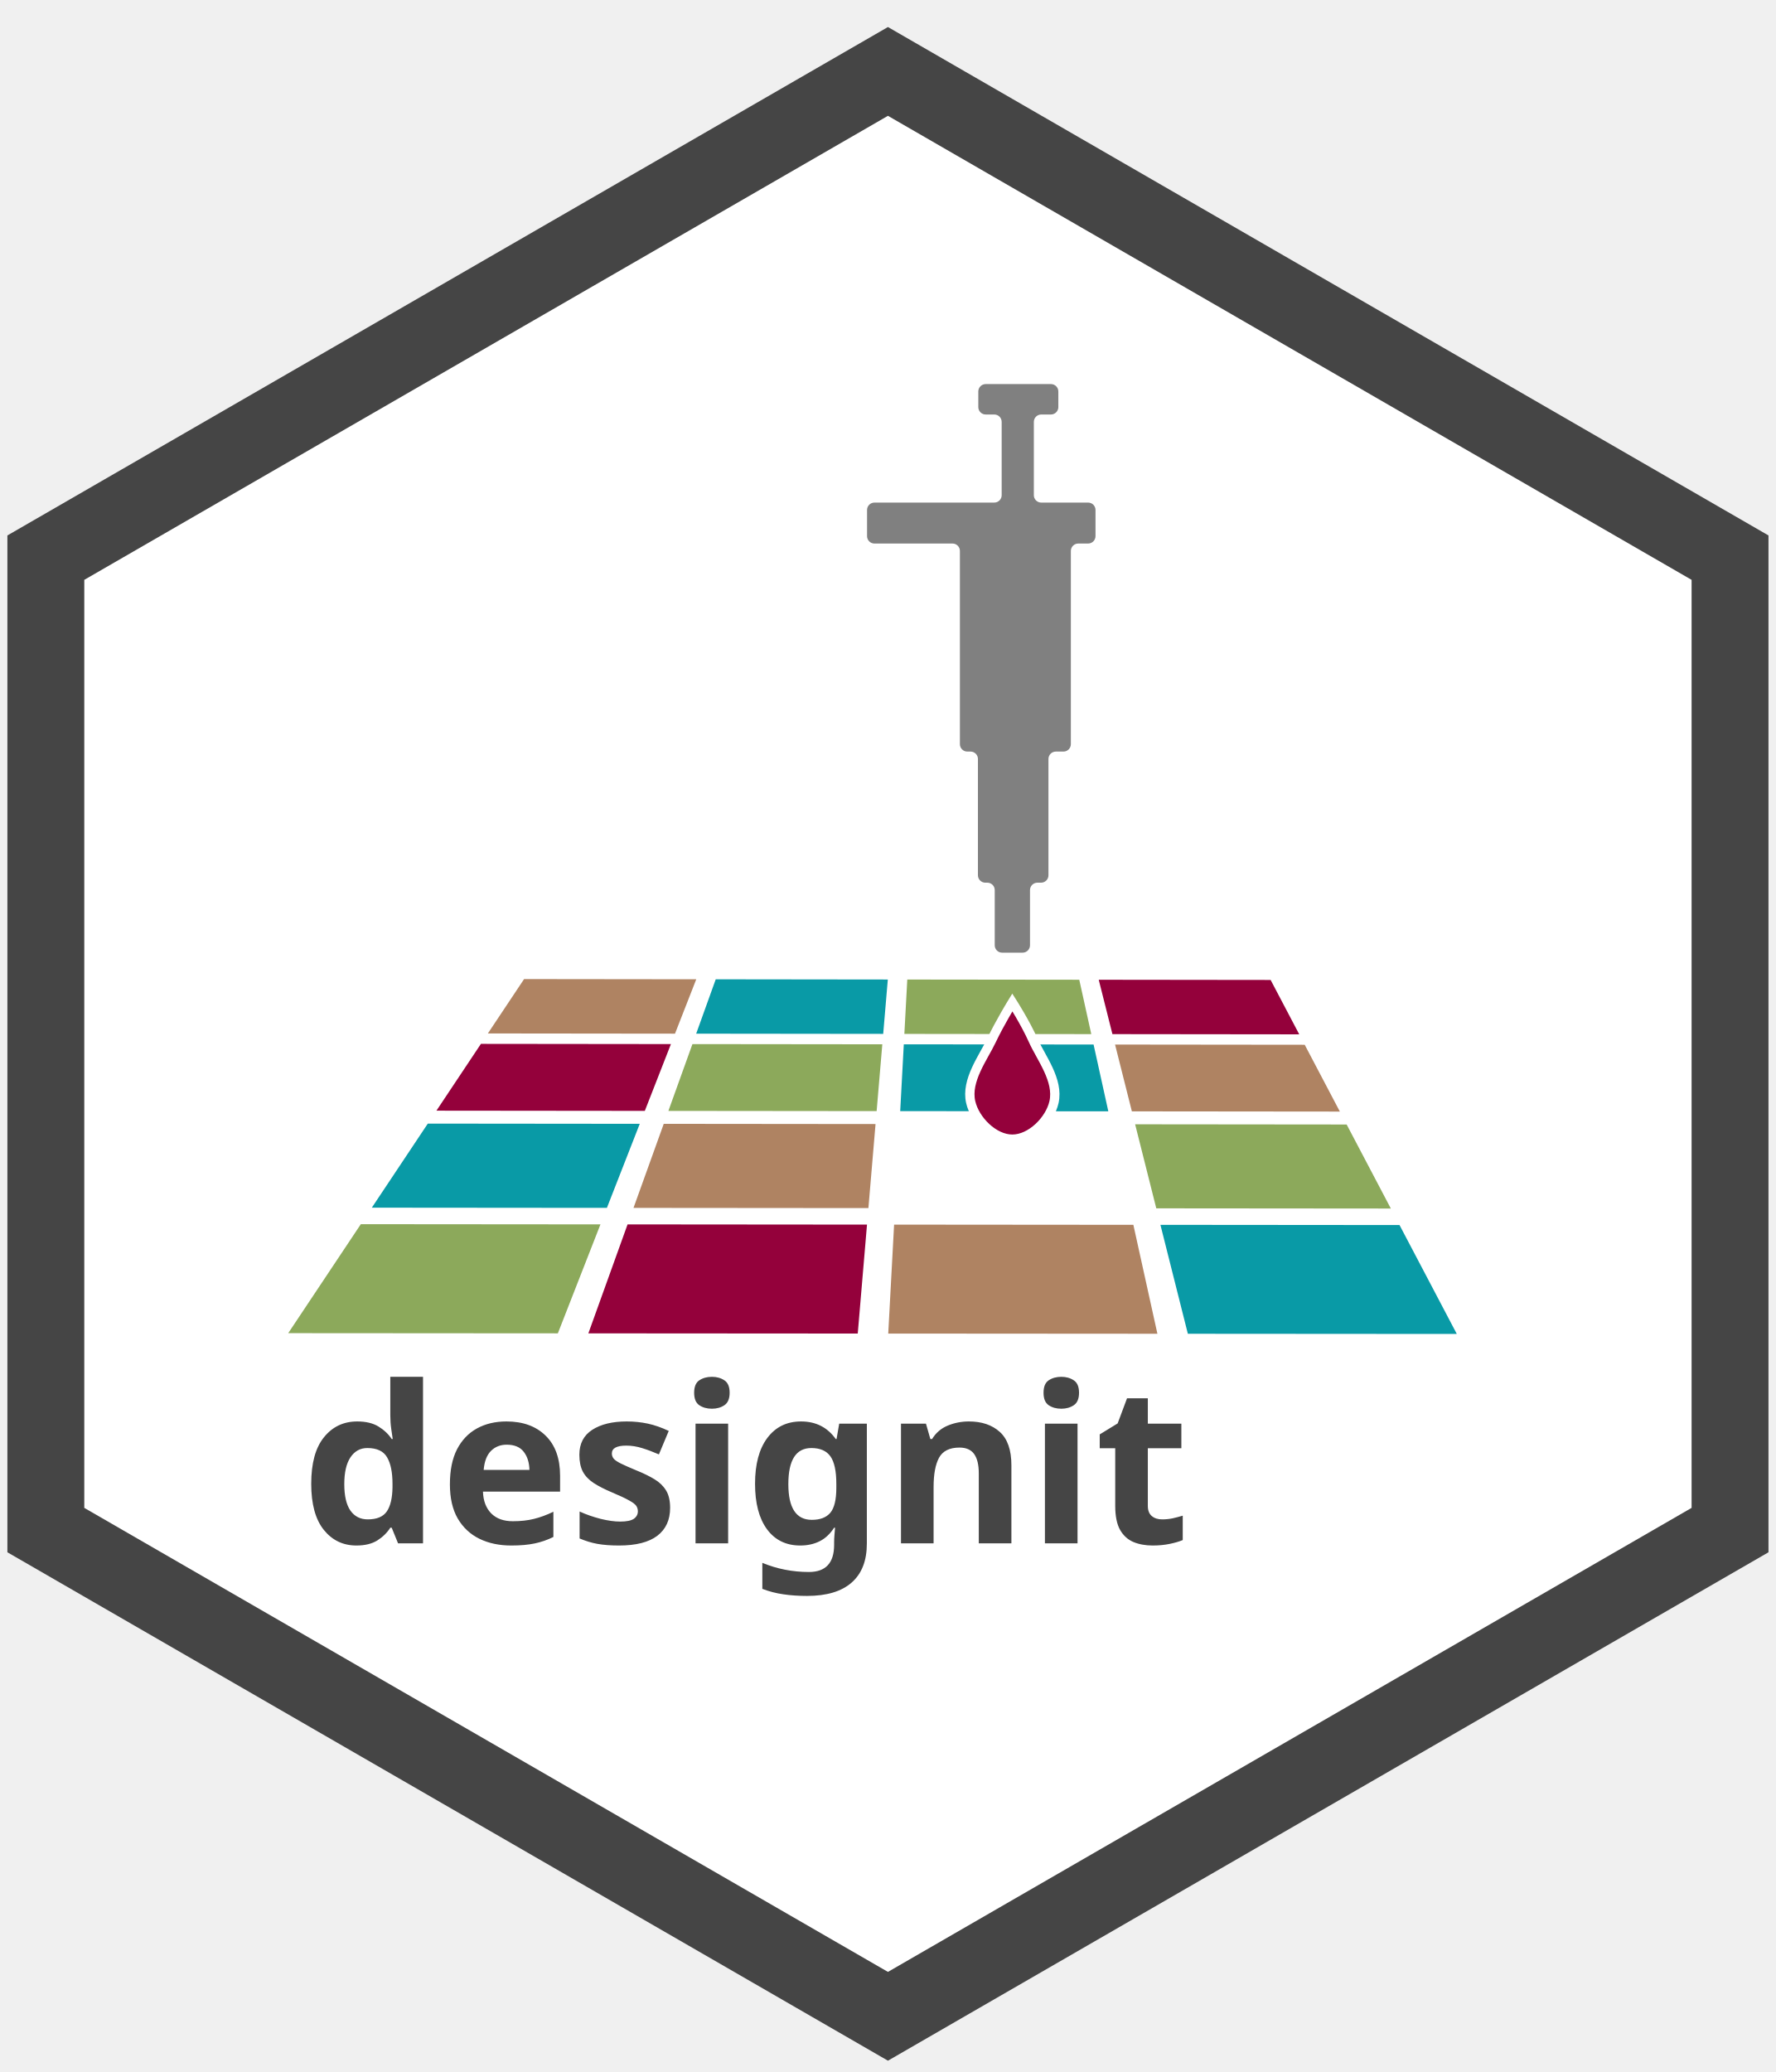
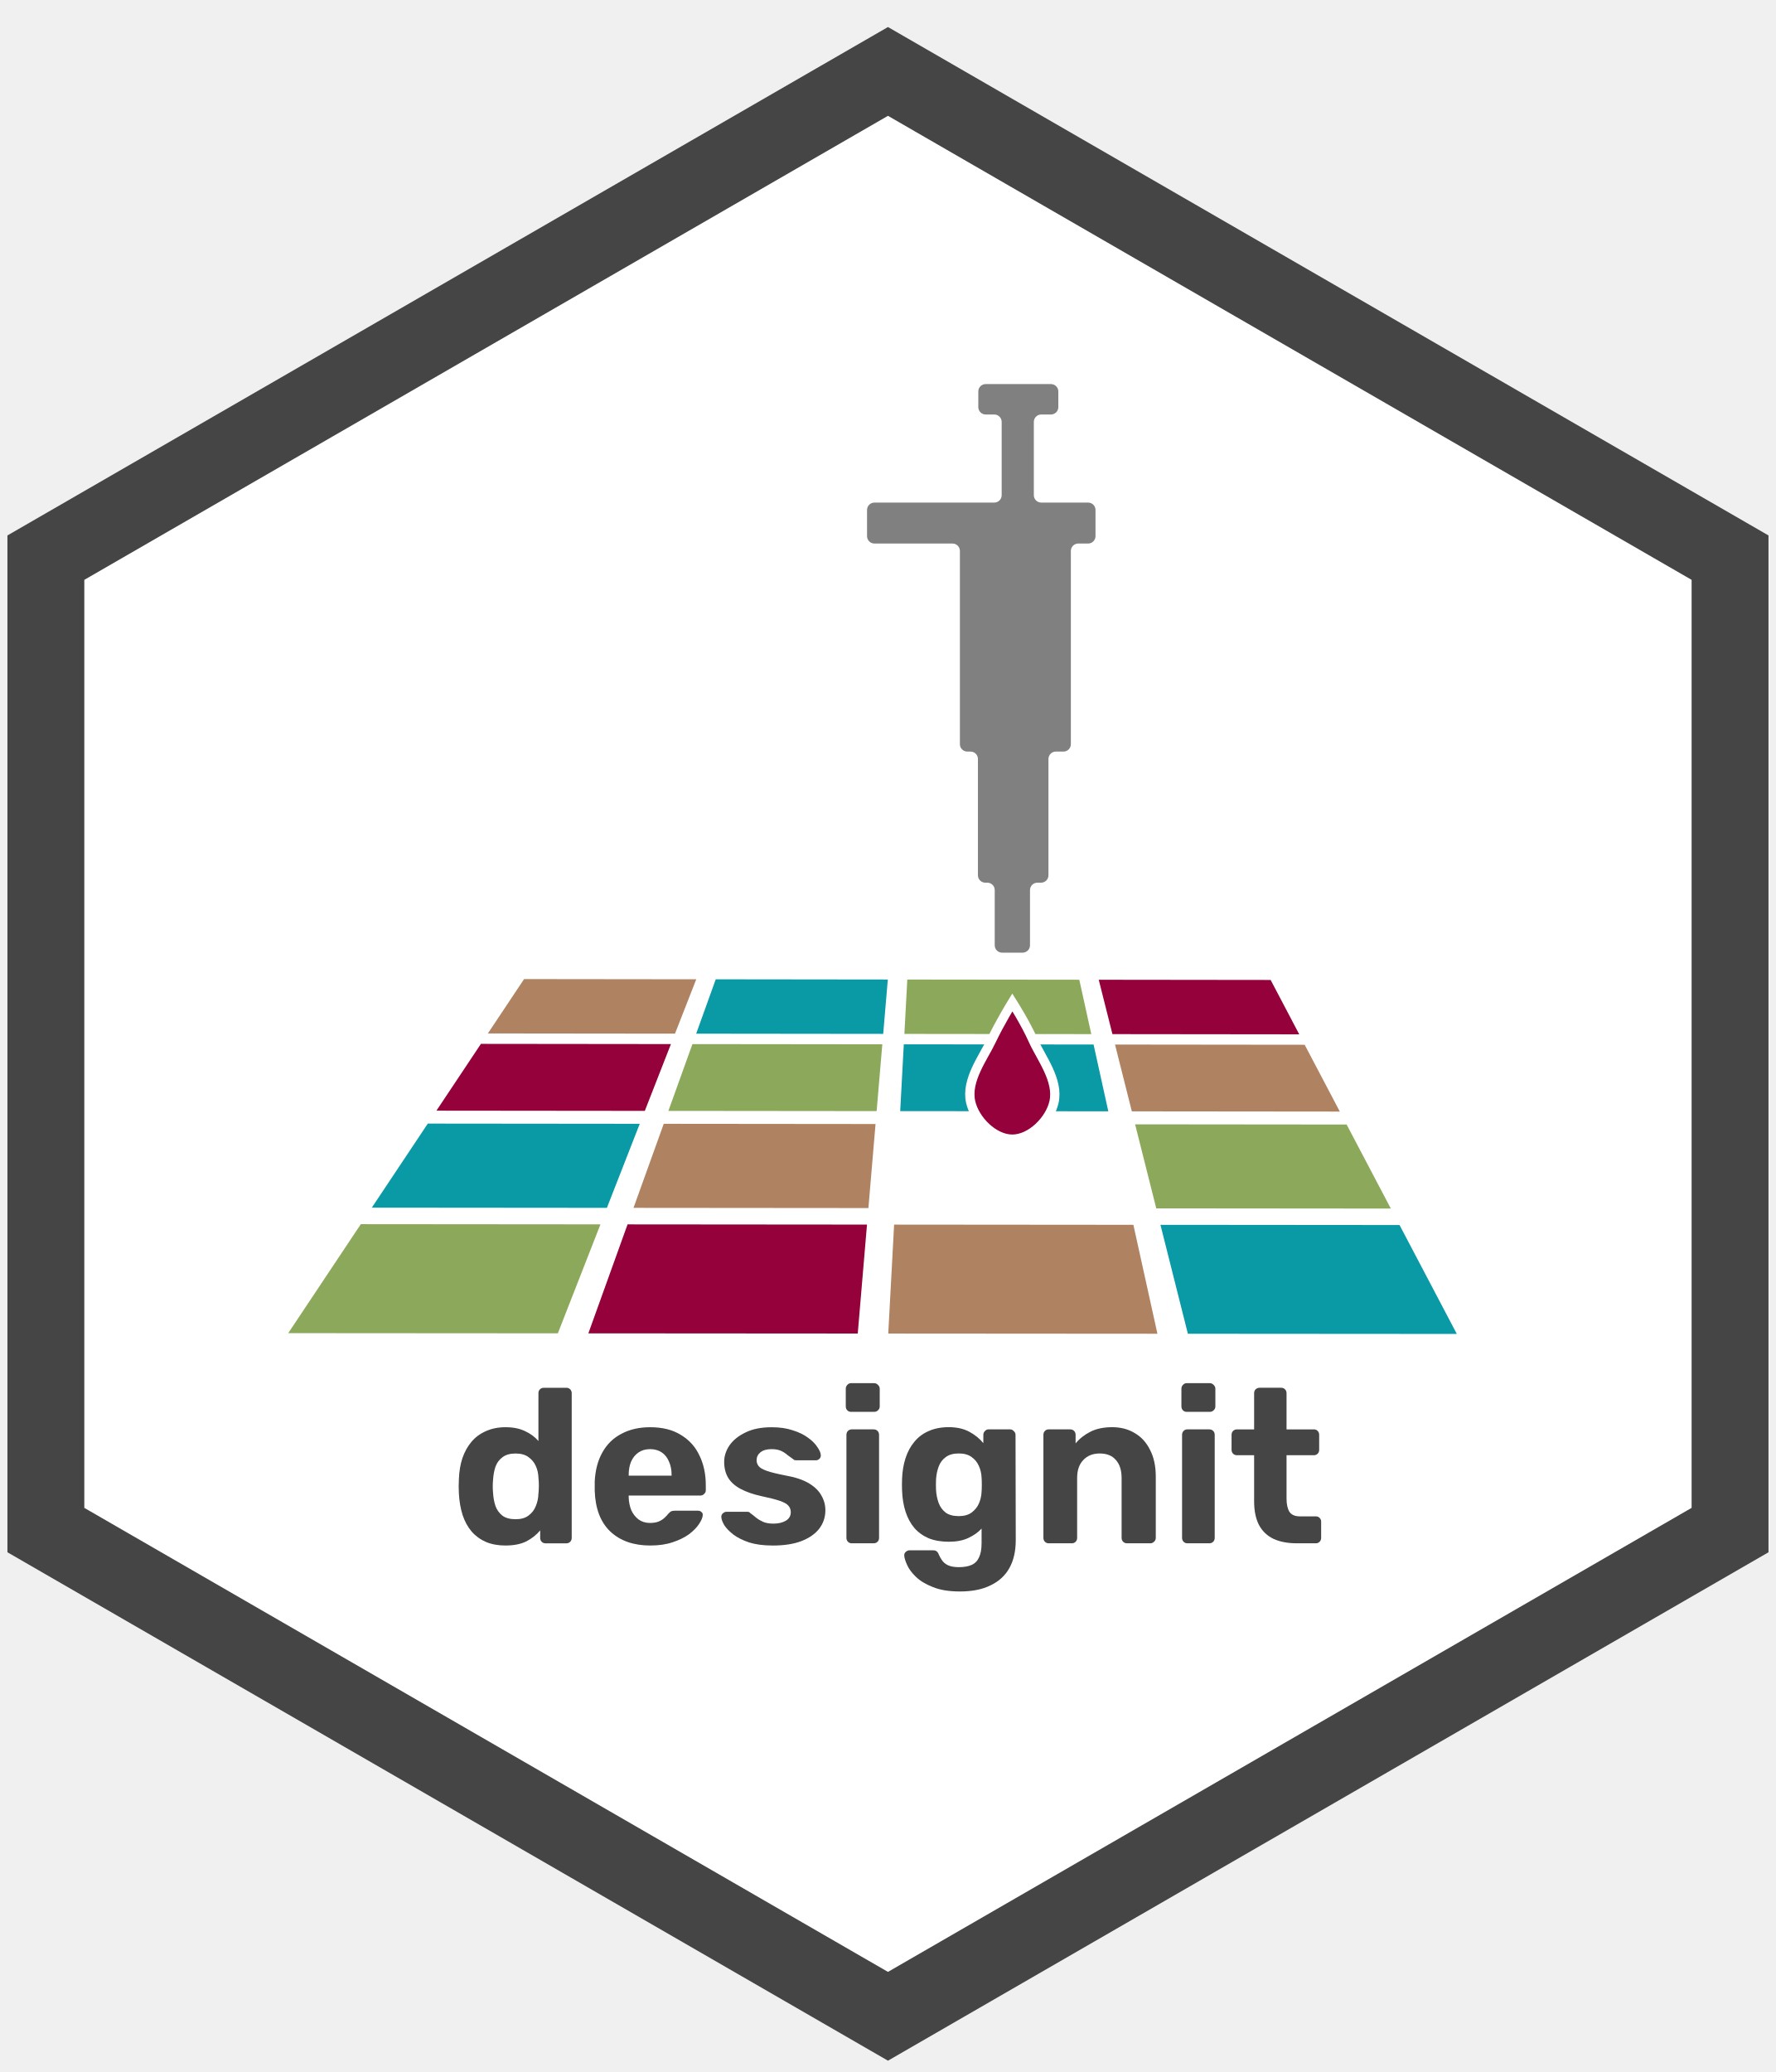
- <svg xmlns="http://www.w3.org/2000/svg" version="1.1" id="svg32" width="240" height="280" viewBox="0 0 240 280" xml:space="preserve">
-   <defs id="defs36">
-     <rect x="234.921" y="834.921" width="382.54" height="96.825" id="rect6134" />
-   </defs>
-   <g id="g38" transform="translate(40.95036,49.72405)">
-     <path style="display:none;fill:#454545;fill-opacity:0.553;stroke-width:5.669;stop-color:#000000" d="m 275.912,530.223 454.385,0.534 113.311,215.447 -711.244,-0.483 z" id="rect3748" />
-     <path style="fill:#ffffff;fill-opacity:1;stroke:#454545;stroke-width:34.941;stroke-dasharray:none;stroke-opacity:1;stop-color:#000000" id="path3174" d="m 600.125,360.614 -382.665,220.932 -382.665,-220.932 0,-441.863 382.665,-220.932 382.665,220.932 z" transform="matrix(0.2973993,0,0,0.2973993,14.37709,49.79679)" />
-     <path id="rect6130" style="fill:#808080;fill-opacity:1;stroke:none;stroke-width:3.357;stroke-dasharray:none;stroke-opacity:1" d="M 91.262,3.178 V 5.289 a 1,1 45 0 0 1,1 h 1.158 a 1,1 45 0 1 1,1 v 9.903 a 1,1 135 0 1 -1,1 H 77.226 a 1,1 135 0 0 -1,1 v 3.535 a 1,1 45 0 0 1,1 l 10.549,0 a 1,1 45 0 1 1,1 v 26.113 a 1,1 45 0 0 1,1 h 0.437 a 1,1 45 0 1 1,1 v 15.717 a 1,1 45 0 0 1,1 h 0.269 a 1,1 45 0 1 1,1 v 7.457 a 1,1 45 0 0 1,1 h 2.767 a 1,1 135 0 0 1,-1 v -7.457 a 1,1 135 0 1 1,-1 h 0.494 a 1,1 135 0 0 1,-1 V 52.84 a 1,1 135 0 1 1,-1 h 1.028 a 1,1 135 0 0 1,-1 V 24.727 a 1,1 135 0 1 1,-1 l 1.331,0 a 1,1 135 0 0 1,-1 l 0,-3.535 a 1,1 45 0 0 -1,-1 h -6.334 a 1,1 45 0 1 -1,-1 V 7.289 a 1,1 135 0 1 1,-1 h 1.31 a 1,1 135 0 0 1,-1 V 3.178 a 1,1 45 0 0 -1,-1 h -8.815 a 1,1 135 0 0 -1,1 z" />
-     <text xml:space="preserve" style="font-style:normal;font-variant:normal;font-weight:normal;font-stretch:normal;font-size:29.605px;font-family:'Roche Sans';-inkscape-font-specification:'Roche Sans';fill:#454545;fill-opacity:1;stroke:none;stroke-width:3.357;stroke-dasharray:none;stroke-opacity:1;stop-color:#000000" x="79.05" y="158.832" id="text6140">
-       <tspan id="tspan6138" x="79.05" y="158.832" style="font-style:normal;font-variant:normal;font-weight:600;font-stretch:normal;font-family:Rubik;-inkscape-font-specification:'Rubik Semi-Bold';text-align:center;text-anchor:middle;fill:#454545;fill-opacity:1;stroke-width:3.357;stroke-dasharray:none">designit</tspan>
-     </text>
-     <path style="fill:#8ca95b;fill-opacity:1;stroke:none;stroke-width:2.262;stroke-dasharray:none;stop-color:#000000" d="m 40.197,115.732 -32.384,-0.027 -9.811,14.728 36.438,0.025 z" id="path8968" />
-     <path style="fill:#099aa6;fill-opacity:1;stroke:none;stroke-width:2.262;stroke-dasharray:none;stop-color:#000000" d="m 45.509,102.143 -28.644,-0.028 -7.566,11.359 31.77,0.027 z" id="path8966" />
-     <path style="fill:#94013b;fill-opacity:1;stroke:none;stroke-width:2.262;stroke-dasharray:none;stop-color:#000000" d="m 49.722,91.367 -25.678,-0.028 -6.013,9.027 28.162,0.028 z" id="path8964" />
-     <path style="fill:#af8362;fill-opacity:1;stroke:none;stroke-width:2.262;stroke-dasharray:none;stop-color:#000000" d="m 53.145,82.611 -23.269,-0.027 -4.894,7.347 25.29,0.028 z" id="path8962" />
-     <path style="fill:#94013b;fill-opacity:1;stroke:none;stroke-width:2.262;stroke-dasharray:none;stop-color:#000000" d="m 76.22,115.762 -32.359,-0.027 -5.298,14.725 36.407,0.025 z" id="path8960" />
-     <path style="fill:#af8362;fill-opacity:1;stroke:none;stroke-width:2.262;stroke-dasharray:none;stop-color:#000000" d="m 77.374,102.174 -28.624,-0.028 -4.086,11.358 31.746,0.027 z" id="path8958" />
-     <path style="fill:#8ca95b;fill-opacity:1;stroke:none;stroke-width:2.262;stroke-dasharray:none;stop-color:#000000" d="m 78.289,91.398 -25.662,-0.028 -3.248,9.028 28.143,0.028 z" id="path8956" />
-     <path style="fill:#099aa6;fill-opacity:1;stroke:none;stroke-width:2.262;stroke-dasharray:none;stop-color:#000000" d="M 79.033,82.642 55.777,82.614 53.134,89.961 78.409,89.989 Z" id="path8954" />
-     <path style="fill:#af8362;fill-opacity:1;stroke:none;stroke-width:2.262;stroke-dasharray:none;stop-color:#000000" d="m 112.217,115.792 -32.335,-0.027 -0.792,14.723 36.376,0.025 z" id="path8952" />
-     <path style="fill:#ffffff;fill-opacity:0;stroke:none;stroke-width:2.262;stroke-dasharray:none;stop-color:#000000" d="m 109.218,102.205 -28.605,-0.028 -0.611,11.358 31.723,0.027 z" id="path8950" />
-     <path style="fill:#099aa6;fill-opacity:1;stroke:none;stroke-width:2.262;stroke-dasharray:none;stop-color:#000000" d="m 106.84,91.428 -25.647,-0.028 -0.486,9.028 28.125,0.028 z" id="path8948" />
-     <path style="fill:#8ca95b;fill-opacity:1;stroke:none;stroke-width:2.262;stroke-dasharray:none;stop-color:#000000" d="m 104.907,82.672 -23.243,-0.027 -0.395,7.348 25.26,0.028 z" id="path8946" />
-     <path style="fill:#099aa6;fill-opacity:1;stroke:none;stroke-width:2.262;stroke-dasharray:none;stop-color:#000000" d="m 148.187,115.822 -32.312,-0.027 3.706,14.72 36.347,0.025 z" id="path8944" />
-     <path style="fill:#8ca95b;fill-opacity:1;stroke:none;stroke-width:2.262;stroke-dasharray:none;stop-color:#000000" d="m 141.042,102.236 -28.587,-0.028 2.859,11.357 31.701,0.027 z" id="path8942" />
-     <path style="fill:#af8362;fill-opacity:1;stroke:none;stroke-width:2.262;stroke-dasharray:none;stop-color:#000000" d="m 135.374,91.46 -25.632,-0.028 2.273,9.028 28.108,0.028 z" id="path8940" />
-     <path style="fill:#94013b;fill-opacity:1;stroke:none;stroke-width:2.262;stroke-dasharray:none;stop-color:#000000" d="m 130.768,82.702 -23.231,-0.027 1.85,7.348 25.246,0.028 z" id="rect3391" />
-     <path id="path1019" style="fill:#94013b;fill-opacity:1;stroke:#ffffff;stroke-width:5.669;stroke-dasharray:none;stroke-opacity:1" d="m 564.673,544.417 c 0,0 -7.7,12.539 -12.674,23.07 -4.974,10.531 -15.71,24.381 -12.674,37.608 2.534,11.039 14.023,22.581 25.348,22.57 11.301,-0.011 22.875,-11.543 25.348,-22.57 2.98,-13.286 -7.928,-26.988 -12.674,-37.608 -4.746,-10.62 -12.674,-23.07 -12.674,-23.07 z" class="UnoptimicedTransforms" transform="matrix(0.2220409,0,0,0.2220409,-29.5169,-35.14751)" />
+ <svg xmlns="http://www.w3.org/2000/svg" width="240" height="280" version="1.1" viewBox="0 0 240 280" xml:space="preserve">
+   <g transform="translate(40.95 49.724)">
+     <path d="m275.91 530.22 454.38 0.534 113.31 215.45-711.24-0.483z" display="none" fill="#454545" fill-opacity=".553" stop-color="#000000" stroke-width="5.669" />
+     <path transform="matrix(.2974 0 0 .2974 14.377 49.797)" d="m600.13 360.61-382.66 220.93-382.66-220.93v-441.86l382.66-220.93 382.66 220.93z" fill="#fff" stop-color="#000000" stroke="#454545" stroke-width="34.941" />
+     <path d="m91.262 3.178v2.111a1 1 45 0 0 1 1h1.158a1 1 45 0 1 1 1v9.903a1 1 135 0 1-1 1h-16.194a1 1 135 0 0-1 1v3.535a1 1 45 0 0 1 1h10.549a1 1 45 0 1 1 1v26.113a1 1 45 0 0 1 1h0.437a1 1 45 0 1 1 1v15.717a1 1 45 0 0 1 1h0.269a1 1 45 0 1 1 1v7.457a1 1 45 0 0 1 1h2.767a1 1 135 0 0 1-1v-7.457a1 1 135 0 1 1-1h0.494a1 1 135 0 0 1-1v-15.717a1 1 135 0 1 1-1h1.028a1 1 135 0 0 1-1v-26.113a1 1 135 0 1 1-1h1.331a1 1 135 0 0 1-1v-3.535a1 1 45 0 0-1-1h-6.334a1 1 45 0 1-1-1v-9.903a1 1 135 0 1 1-1h1.31a1 1 135 0 0 1-1v-2.111a1 1 45 0 0-1-1h-8.815a1 1 135 0 0-1 1z" fill="#808080" />
+     <g fill="#454545" stop-color="#000000" stroke-width="3.357" aria-label="designit">
+       <path d="m27.374 159.13q-1.48 0-2.635-0.474-1.155-0.503-1.954-1.421-0.799-0.947-1.214-2.22-0.414-1.303-0.503-2.872-0.03-0.563-0.03-1.007 0-0.474 0.03-1.007 0.059-1.54 0.474-2.812 0.444-1.273 1.214-2.191 0.799-0.947 1.954-1.451 1.184-0.533 2.664-0.533 1.54 0 2.635 0.533 1.095 0.503 1.806 1.332v-6.454q0-0.326 0.207-0.533t0.533-0.207h3.049q0.296 0 0.503 0.207t0.207 0.533v19.54q0 0.326-0.207 0.533t-0.503 0.207h-2.842q-0.296 0-0.503-0.207t-0.207-0.533v-1.007q-0.74 0.888-1.865 1.48-1.125 0.562-2.812 0.562zm1.362-3.553q1.095 0 1.747-0.503 0.681-0.503 0.977-1.273 0.326-0.77 0.355-1.658 0.059-0.563 0.059-1.125t-0.059-1.095q-0.03-0.829-0.355-1.54-0.326-0.74-1.007-1.214-0.651-0.474-1.717-0.474-1.125 0-1.776 0.503-0.651 0.474-0.947 1.273-0.266 0.799-0.326 1.747-0.089 0.918 0 1.835 0.059 0.947 0.326 1.747 0.296 0.799 0.947 1.303 0.651 0.474 1.776 0.474z" />
+       <path d="m46.943 159.13q-3.405 0-5.418-1.895-1.984-1.895-2.102-5.507 0-0.237 0-0.622 0-0.414 0-0.651 0.118-2.28 1.036-3.908 0.918-1.658 2.576-2.516 1.658-0.888 3.878-0.888 2.487 0 4.145 1.036 1.688 1.007 2.517 2.783 0.859 1.747 0.859 4.026v0.681q0 0.296-0.237 0.503-0.207 0.207-0.503 0.207h-9.681q0 0.03 0 0.118 0 0.059 0 0.118 0.03 0.947 0.355 1.747 0.355 0.77 0.977 1.243 0.651 0.474 1.54 0.474 0.74 0 1.214-0.207 0.474-0.207 0.77-0.503 0.326-0.296 0.474-0.503 0.266-0.296 0.414-0.355 0.178-0.089 0.533-0.089h3.079q0.296 0 0.474 0.178 0.207 0.148 0.178 0.444-0.03 0.474-0.503 1.184-0.444 0.681-1.332 1.362-0.888 0.651-2.22 1.095-1.303 0.444-3.02 0.444zm-2.931-9.444h5.803v-0.059q0-1.066-0.355-1.835-0.326-0.799-0.977-1.243-0.651-0.444-1.569-0.444t-1.569 0.444q-0.651 0.444-1.007 1.243-0.326 0.77-0.326 1.835z" />
+       <path d="m63.462 159.13q-1.835 0-3.168-0.414-1.303-0.444-2.132-1.066-0.799-0.622-1.214-1.243-0.385-0.651-0.414-1.095-0.03-0.326 0.207-0.533 0.237-0.207 0.474-0.207h2.872q0.089 0 0.178 0.03 0.089 0.03 0.178 0.148 0.385 0.266 0.799 0.622 0.414 0.326 0.947 0.563 0.562 0.237 1.391 0.237 0.977 0 1.658-0.385 0.681-0.414 0.681-1.155 0-0.533-0.326-0.888-0.296-0.355-1.155-0.651-0.859-0.296-2.546-0.651-1.599-0.355-2.724-0.947-1.125-0.592-1.688-1.48-0.562-0.918-0.562-2.191 0-1.155 0.711-2.22 0.74-1.066 2.161-1.747 1.421-0.711 3.553-0.711 1.628 0 2.842 0.414 1.243 0.385 2.072 1.007 0.829 0.592 1.243 1.243 0.444 0.622 0.474 1.095 0.03 0.296-0.178 0.503-0.207 0.207-0.474 0.207h-2.635q-0.148 0-0.266-0.03-0.118-0.059-0.207-0.148-0.355-0.237-0.74-0.533-0.355-0.326-0.859-0.562-0.503-0.237-1.303-0.237-0.977 0-1.51 0.444-0.503 0.414-0.503 1.066 0 0.414 0.266 0.77 0.266 0.355 1.095 0.651 0.829 0.296 2.517 0.622 2.013 0.355 3.197 1.066t1.688 1.658q0.533 0.918 0.533 1.984 0 1.391-0.829 2.487-0.829 1.066-2.428 1.688-1.569 0.592-3.878 0.592z" />
+       <path d="m74.15 158.83q-0.296 0-0.503-0.207t-0.207-0.533v-13.915q0-0.326 0.207-0.533 0.207-0.207 0.503-0.207h2.961q0.326 0 0.533 0.207 0.207 0.207 0.207 0.533v13.915q0 0.326-0.207 0.533t-0.533 0.207zm-0.089-17.763q-0.296 0-0.503-0.207t-0.207-0.533v-2.368q0-0.326 0.207-0.533 0.207-0.237 0.503-0.237h3.109q0.326 0 0.533 0.237 0.237 0.207 0.237 0.533v2.368q0 0.326-0.237 0.533-0.207 0.207-0.533 0.207z" />
+       <path d="m88.775 165.34q-2.191 0-3.642-0.592-1.451-0.563-2.309-1.391-0.829-0.799-1.184-1.599t-0.385-1.243q-0.03-0.326 0.207-0.533 0.237-0.207 0.533-0.207h3.168q0.266 0 0.444 0.118 0.207 0.148 0.326 0.474 0.148 0.355 0.414 0.74 0.266 0.414 0.799 0.681 0.562 0.266 1.48 0.266 1.036 0 1.717-0.296t1.007-1.007q0.355-0.711 0.355-1.924v-1.984q-0.711 0.77-1.806 1.273-1.066 0.503-2.635 0.503-1.54 0-2.724-0.474-1.155-0.503-1.924-1.391-0.77-0.918-1.184-2.191-0.414-1.273-0.474-2.872-0.03-0.799 0-1.569 0.059-1.54 0.474-2.812 0.414-1.273 1.184-2.191 0.77-0.947 1.924-1.451 1.184-0.533 2.724-0.533 1.628 0 2.783 0.622 1.155 0.622 1.895 1.54v-1.125q0-0.296 0.207-0.503 0.207-0.237 0.503-0.237h2.901q0.296 0 0.503 0.237 0.237 0.207 0.237 0.503l0.03 14.24q0 2.22-0.859 3.76-0.859 1.54-2.546 2.339-1.658 0.829-4.145 0.829zm-0.148-10.184q1.066 0 1.717-0.474 0.681-0.503 1.007-1.243 0.326-0.77 0.355-1.599 0.03-0.326 0.03-0.918 0-0.622-0.03-0.947-0.03-0.829-0.355-1.569-0.326-0.77-1.007-1.243-0.651-0.474-1.717-0.474-1.125 0-1.776 0.503-0.651 0.474-0.947 1.273-0.296 0.799-0.355 1.747-0.03 0.711 0 1.391 0.059 0.977 0.355 1.776 0.296 0.799 0.947 1.303 0.651 0.474 1.776 0.474z" />
+       <path d="m100.77 158.83q-0.296 0-0.503-0.207-0.207-0.207-0.207-0.533v-13.915q0-0.326 0.207-0.533 0.207-0.207 0.503-0.207h2.901q0.326 0 0.533 0.207 0.207 0.207 0.207 0.533v1.155q0.77-0.947 1.984-1.569 1.214-0.622 2.961-0.622 1.747 0 3.049 0.799 1.332 0.77 2.072 2.28 0.77 1.48 0.77 3.612v8.26q0 0.326-0.237 0.533-0.207 0.207-0.503 0.207h-3.138q-0.326 0-0.533-0.207-0.207-0.207-0.207-0.533v-8.082q0-1.569-0.77-2.428-0.74-0.888-2.191-0.888-1.391 0-2.22 0.888-0.829 0.859-0.829 2.428v8.082q0 0.326-0.207 0.533t-0.503 0.207z" />
+       <path d="m119.51 158.83q-0.296 0-0.503-0.207t-0.207-0.533v-13.915q0-0.326 0.207-0.533 0.207-0.207 0.503-0.207h2.961q0.326 0 0.533 0.207 0.207 0.207 0.207 0.533v13.915q0 0.326-0.207 0.533t-0.533 0.207zm-0.089-17.763q-0.296 0-0.503-0.207-0.207-0.207-0.207-0.533v-2.368q0-0.326 0.207-0.533 0.207-0.237 0.503-0.237h3.109q0.326 0 0.533 0.237 0.237 0.207 0.237 0.533v2.368q0 0.326-0.237 0.533-0.207 0.207-0.533 0.207z" />
+       <path d="m134.31 158.83q-1.835 0-3.138-0.592-1.303-0.622-1.984-1.895-0.651-1.273-0.651-3.197v-6.217h-2.309q-0.326 0-0.533-0.207-0.207-0.207-0.207-0.533v-2.013q0-0.326 0.207-0.533 0.207-0.207 0.533-0.207h2.309v-4.885q0-0.326 0.207-0.533 0.237-0.207 0.533-0.207h2.901q0.326 0 0.533 0.207 0.207 0.207 0.207 0.533v4.885h3.701q0.296 0 0.503 0.207 0.207 0.207 0.207 0.533v2.013q0 0.326-0.207 0.533-0.207 0.207-0.503 0.207h-3.701v5.862q0 1.125 0.385 1.776 0.414 0.622 1.421 0.622h2.161q0.296 0 0.503 0.207t0.207 0.503v2.191q0 0.326-0.207 0.533t-0.503 0.207z" />
+     </g>
+     <g>
+       <path d="m40.197 115.73-32.384-0.027-9.811 14.728 36.438 0.025z" fill="#8ca95b" stop-color="#000000" />
+       <path d="m45.509 102.14-28.644-0.028-7.566 11.359 31.77 0.027z" fill="#099aa6" stop-color="#000000" />
+       <path d="m49.722 91.367-25.678-0.028-6.013 9.027 28.162 0.028z" fill="#94013b" stop-color="#000000" />
+       <path d="m53.145 82.611-23.269-0.027-4.894 7.347 25.29 0.028z" fill="#af8362" stop-color="#000000" />
+       <path d="m76.22 115.76-32.359-0.027-5.298 14.725 36.407 0.025z" fill="#94013b" stop-color="#000000" />
+       <path d="m77.374 102.17-28.624-0.028-4.086 11.358 31.746 0.027z" fill="#af8362" stop-color="#000000" />
+       <path d="m78.289 91.398-25.662-0.028-3.248 9.027 28.143 0.028z" fill="#8ca95b" stop-color="#000000" />
+       <path d="m79.033 82.642-23.255-0.028-2.643 7.347 25.275 0.028z" fill="#099aa6" stop-color="#000000" />
+       <path d="m112.22 115.79-32.335-0.027-0.792 14.723 36.376 0.025z" fill="#af8362" stop-color="#000000" />
+     </g>
+     <path d="m109.22 102.21-28.605-0.028-0.611 11.358 31.723 0.027z" fill-opacity="0" stop-color="#000000" />
+     <g>
+       <path d="m106.84 91.428-25.647-0.028-0.486 9.027 28.125 0.028z" fill="#099aa6" stop-color="#000000" />
+       <path d="m104.91 82.672-23.243-0.027-0.395 7.348 25.26 0.028z" fill="#8ca95b" stop-color="#000000" />
+       <path d="m148.19 115.82-32.312-0.027 3.706 14.72 36.347 0.025z" fill="#099aa6" stop-color="#000000" />
+       <path d="m141.04 102.24-28.587-0.028 2.859 11.357 31.701 0.027z" fill="#8ca95b" stop-color="#000000" />
+       <path d="m135.37 91.46-25.632-0.028 2.273 9.028 28.108 0.028z" fill="#af8362" stop-color="#000000" />
+       <path d="m130.77 82.702-23.231-0.027 1.85 7.348 25.246 0.028z" fill="#94013b" stop-color="#000000" />
+       <path class="UnoptimicedTransforms" transform="matrix(.22204 0 0 .22204 -29.517 -35.148)" d="m564.67 544.42s-7.7 12.539-12.674 23.07-15.71 24.381-12.674 37.608c2.534 11.039 14.023 22.581 25.348 22.57 11.301-0.011 22.875-11.543 25.348-22.57 2.98-13.286-7.928-26.988-12.674-37.608-4.746-10.62-12.674-23.07-12.674-23.07z" fill="#94013b" stroke="#fff" stroke-width="5.669" />
+     </g>
  </g>
</svg>
